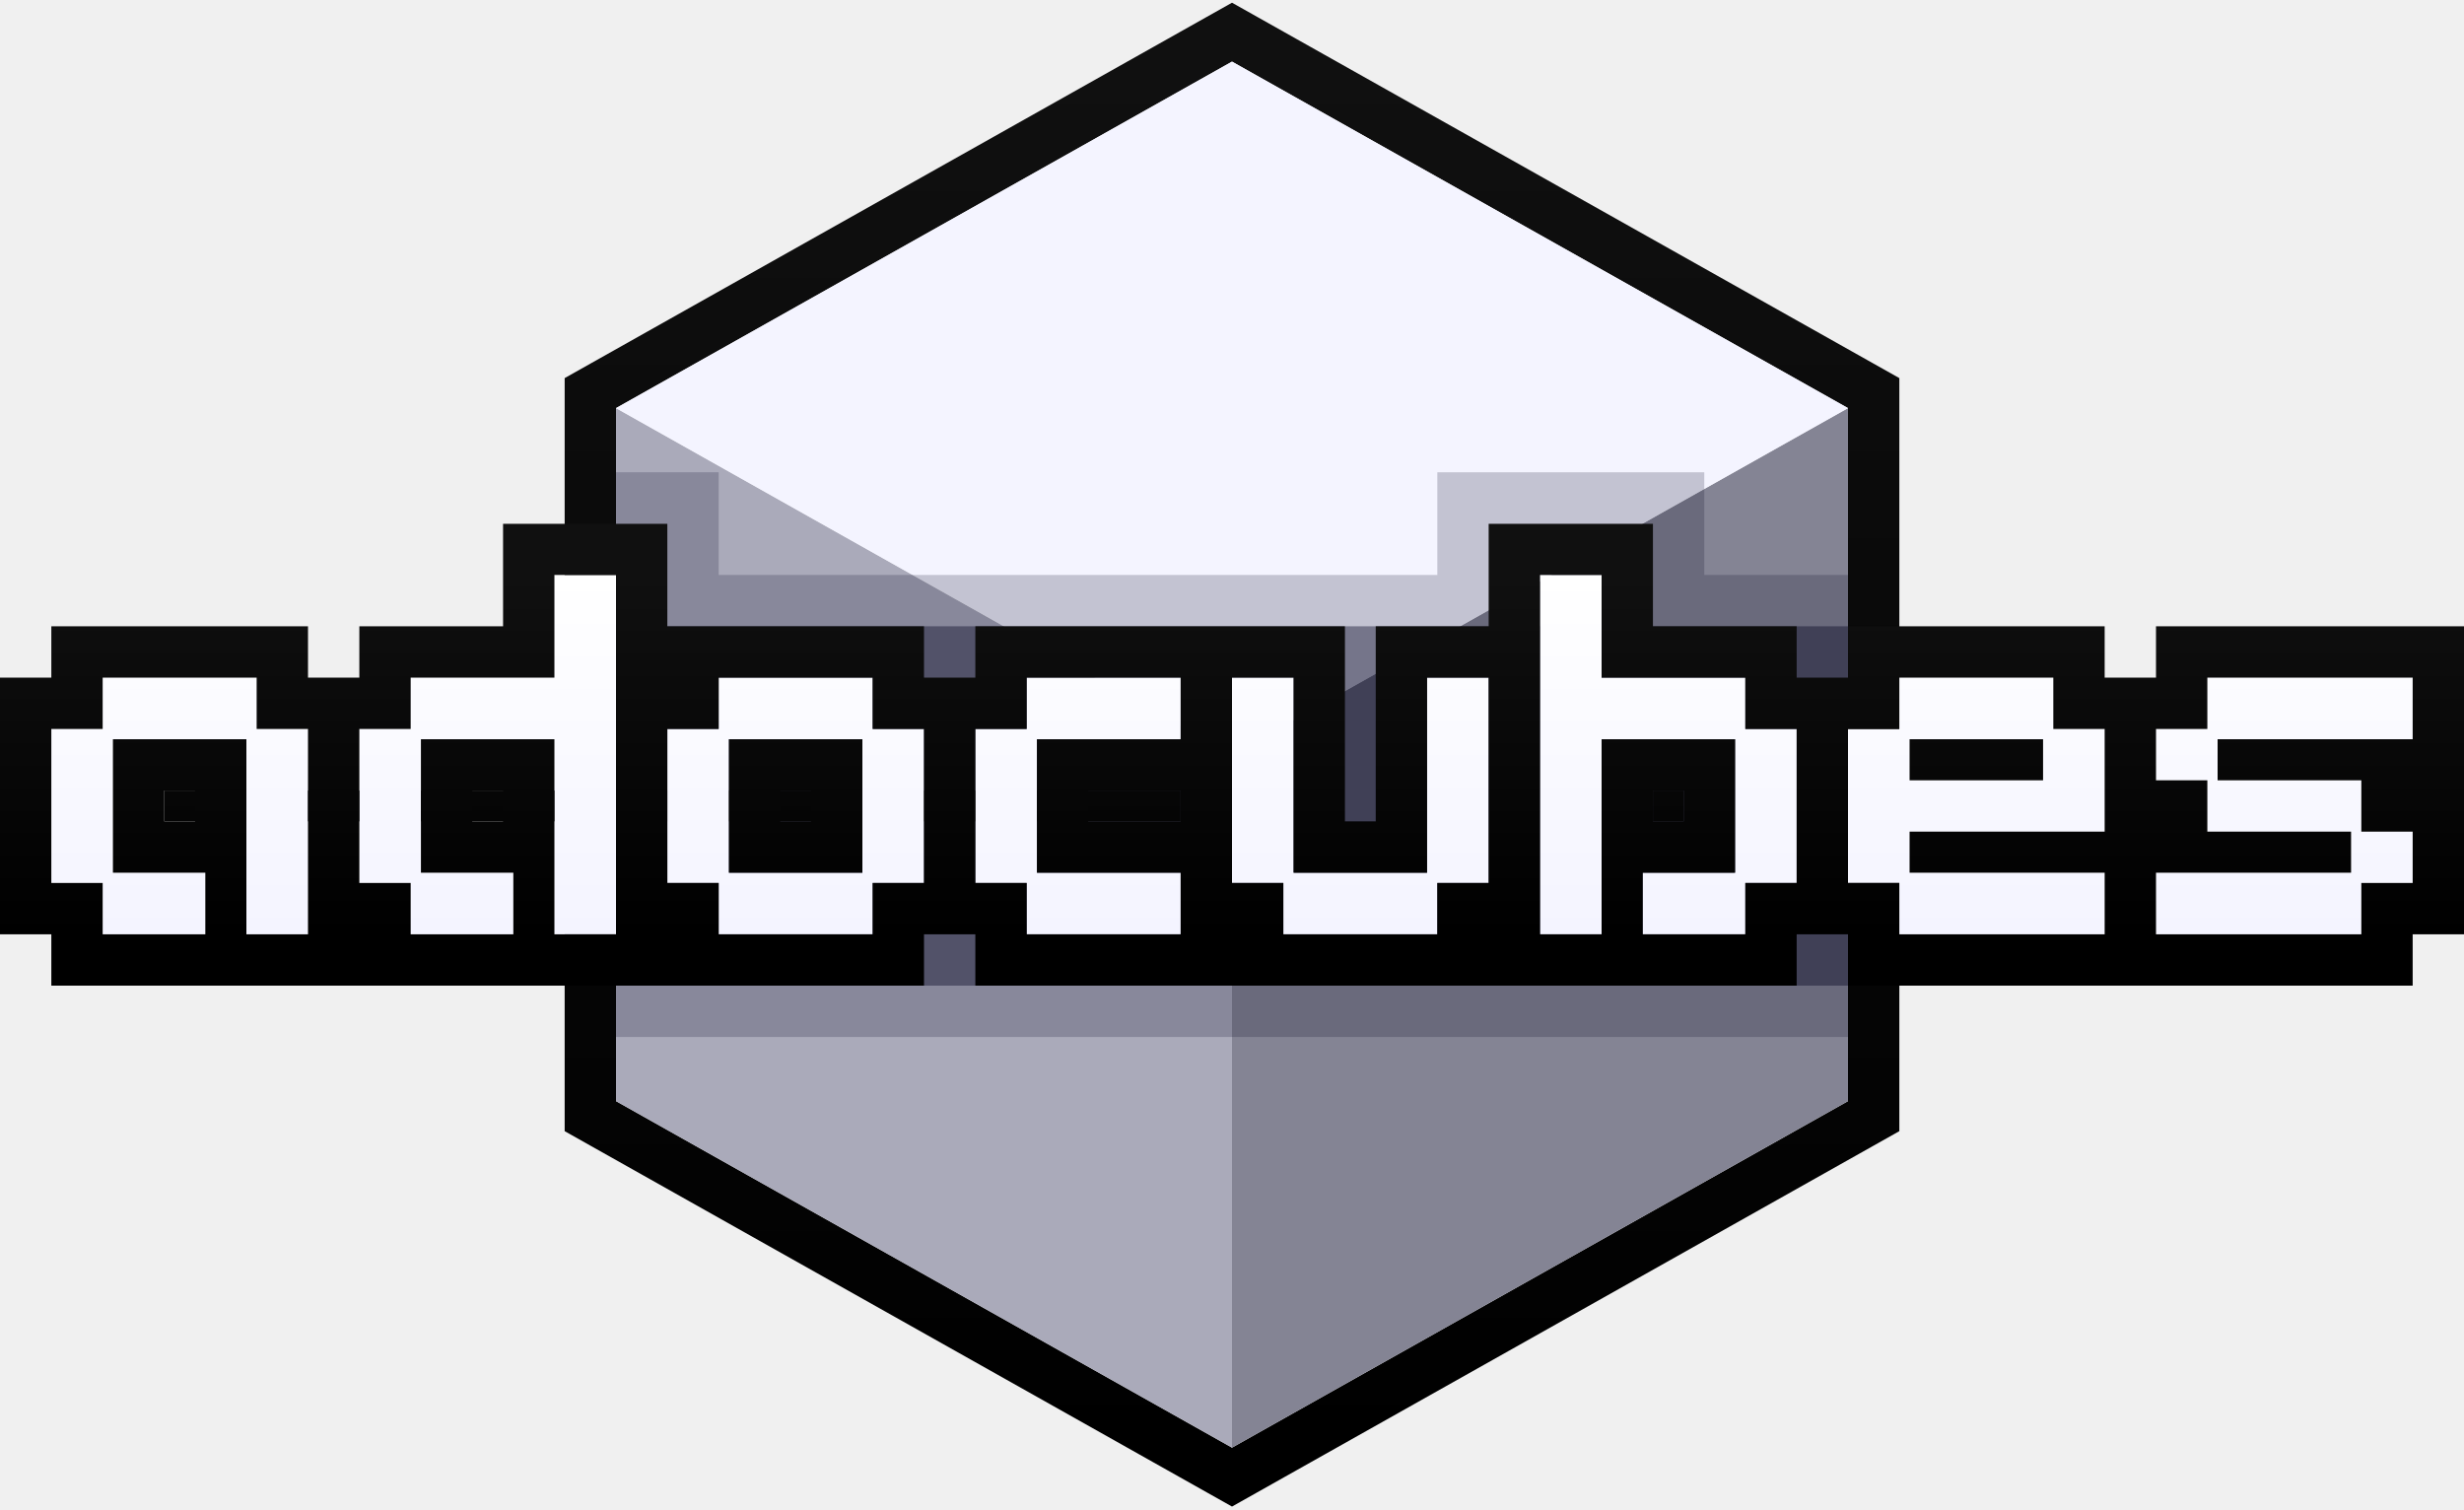
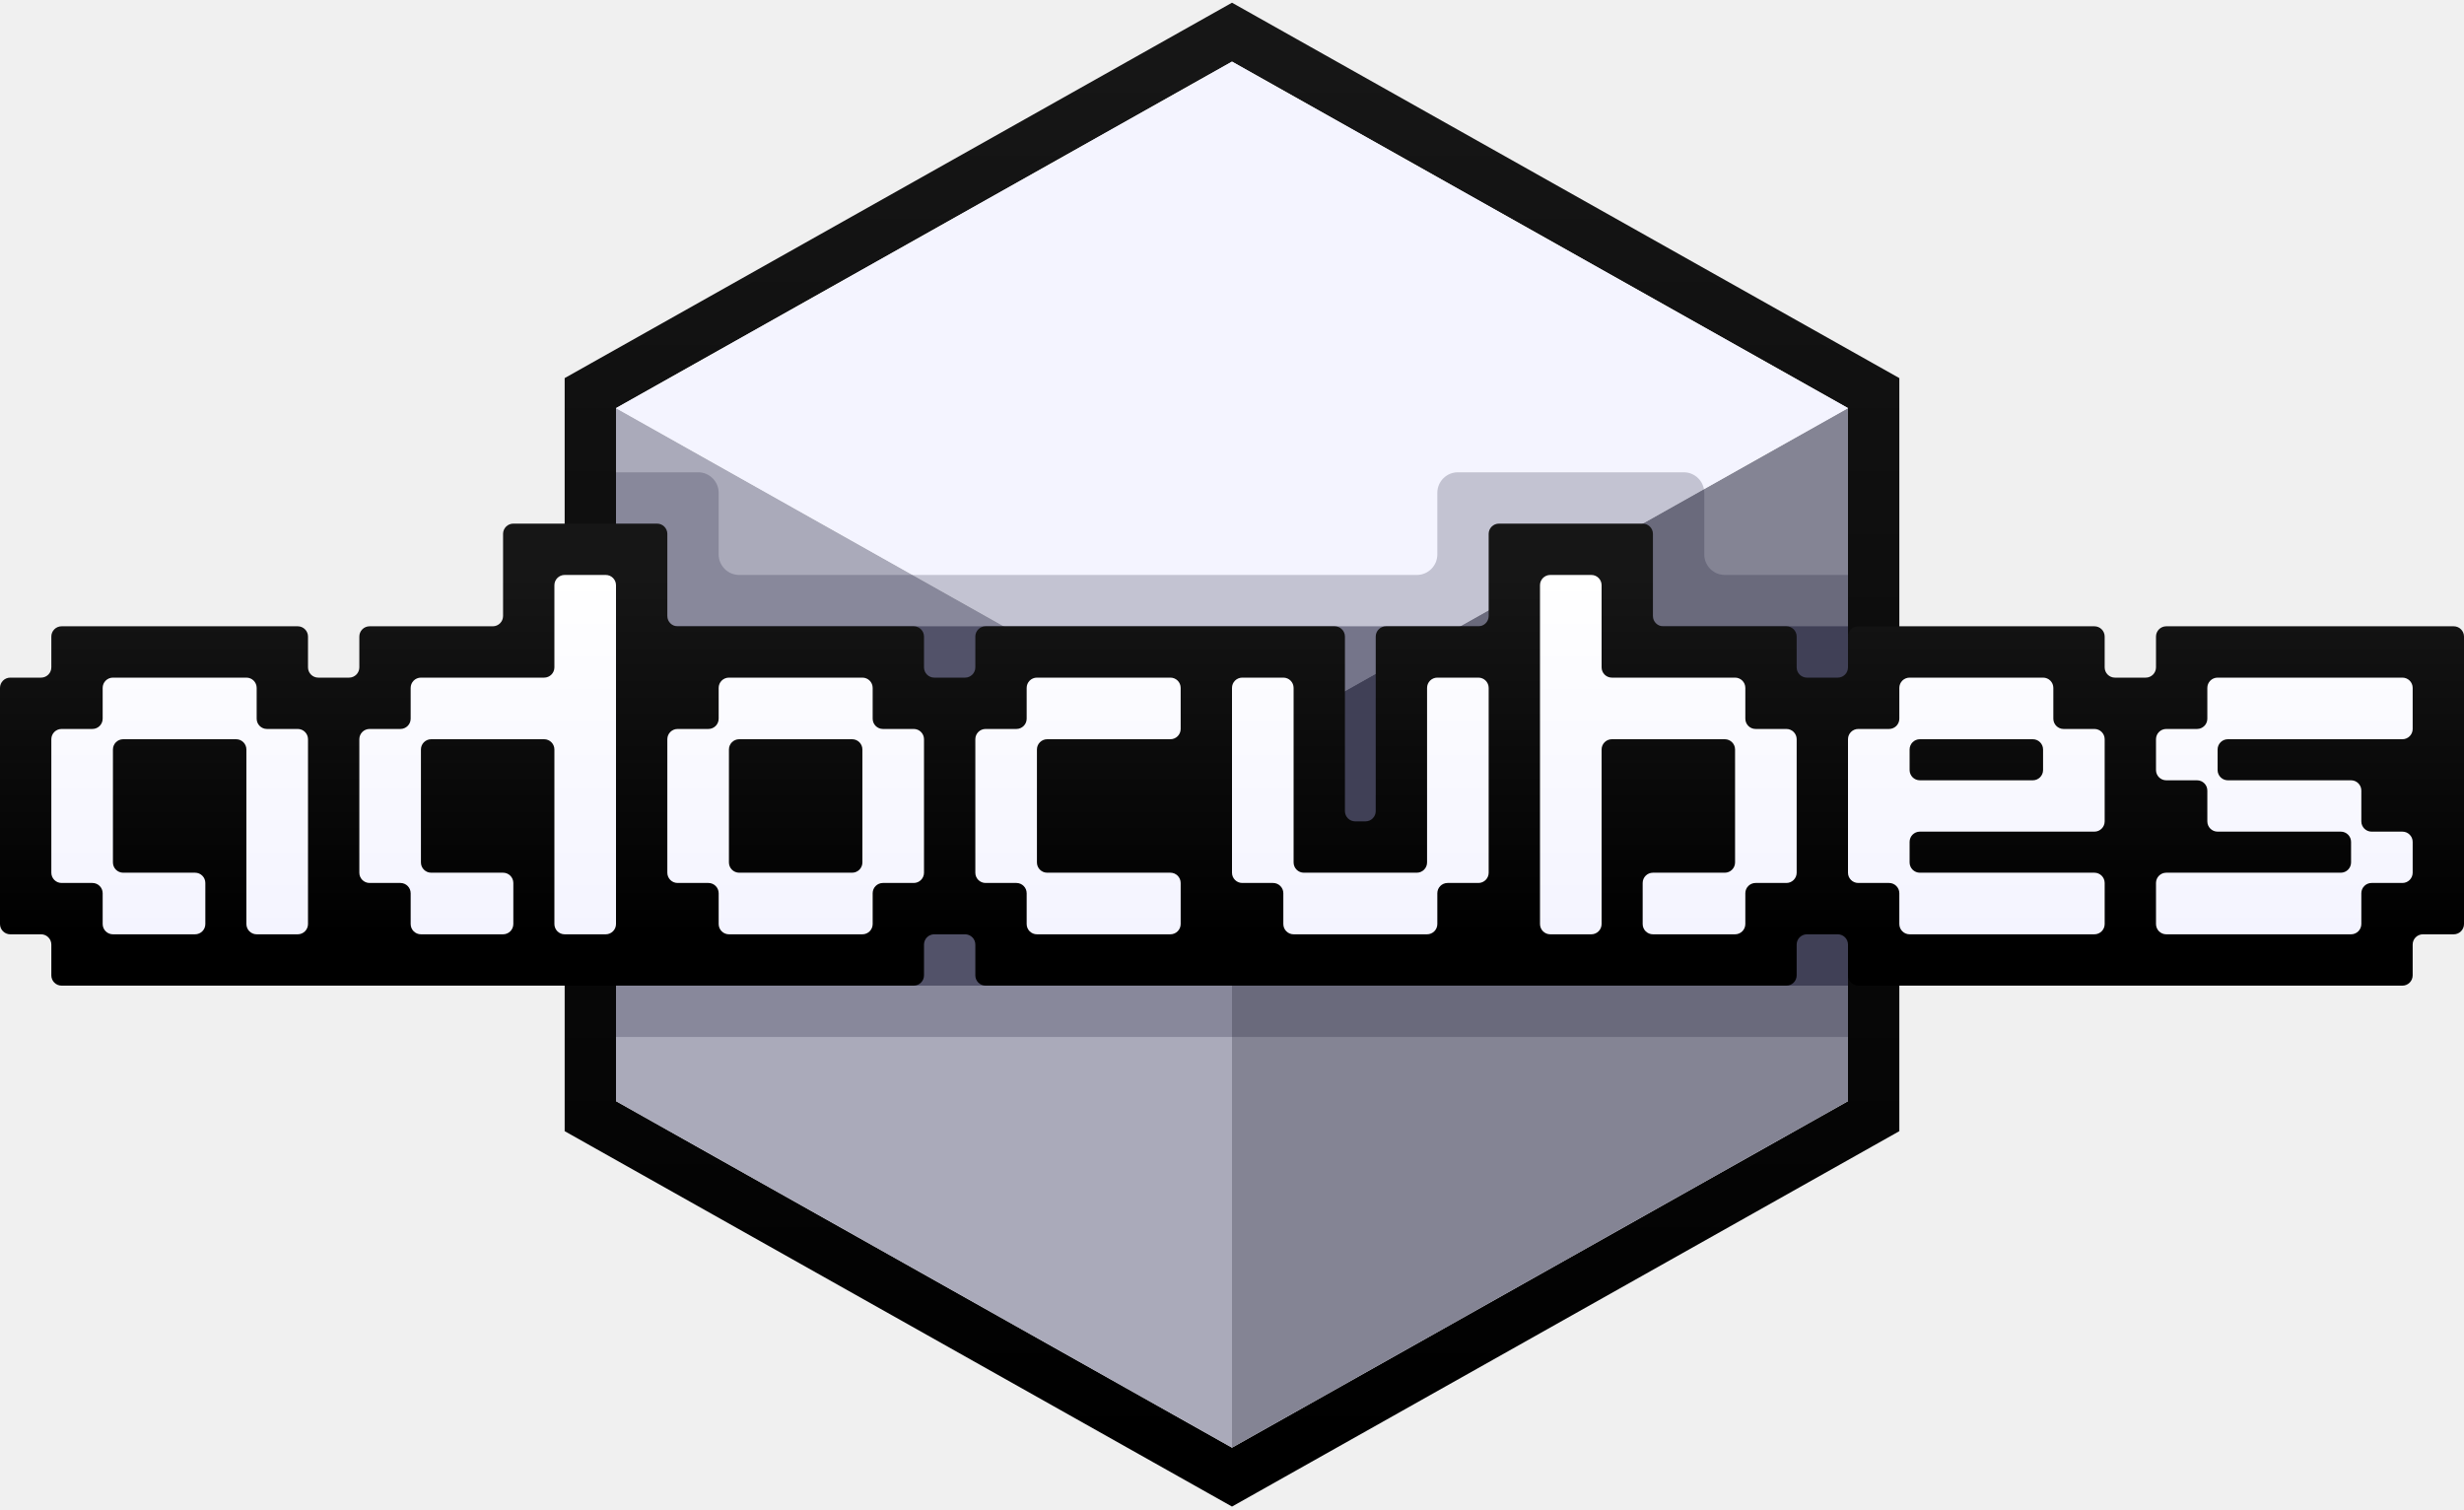
<svg xmlns="http://www.w3.org/2000/svg" width="480" height="294" viewBox="0 0 480 294" fill="none">
-   <g clip-path="url(#clip0_1_214)">
-     <path d="M117.549 75.142L115 76.576V79.5V214.5V217.424L117.549 218.858L237.549 286.358L240 287.737L242.451 286.358L362.451 218.858L365 217.424V214.5V79.5V76.576L362.451 75.142L242.451 7.642L240 6.263L237.549 7.642L117.549 75.142Z" stroke="url(#paint0_linear_1_214)" stroke-width="10" />
+   <g clip-path="url(#clip0_201_52)">
+     <path d="M242.451 7.642L240 6.263L237.549 7.642L117.549 75.142L115 76.576V79.5V214.5V217.424L117.549 218.858L237.549 286.358L240 287.737L242.451 286.358L362.451 218.858L365 217.424V214.5V79.5V76.576L362.451 75.142L242.451 7.642Z" stroke="url(#paint0_linear_201_52)" stroke-width="10" />
    <path d="M120 214.5V79.5L240 147V282L120 214.5Z" fill="#AAAABA" />
    <path d="M240 147V282L360 214.5V79.5L240 147Z" fill="#848494" />
    <path d="M120 79.5L240 12L360 79.5L240 147L120 79.5Z" fill="#F4F4FF" />
-     <path d="M140 112H280V92H332V112H360V202H120V92H140V112Z" fill="#020021" fill-opacity="0.2" />
+     <path d="M144 112H276C278.209 112 280 110.209 280 108V96C280 93.791 281.791 92 284 92H328C330.209 92 332 93.791 332 96V108C332 110.209 333.791 112 336 112H360V202H120V92H136C138.209 92 140 93.791 140 96V108C140 110.209 141.791 112 144 112Z" fill="#020021" fill-opacity="0.2" />
    <rect x="120" y="122" width="240" height="70" fill="#020020" fill-opacity="0.4" />
-     <path d="M230 154H32V160H230V154Z" fill="url(#paint1_linear_1_214)" />
-     <path d="M328 154H322V160H328V154Z" fill="url(#paint2_linear_1_214)" />
-     <mask id="path-8-outside-1_1_214" maskUnits="userSpaceOnUse" x="0" y="102" width="480" height="90" fill="black">
-       <rect fill="white" y="102" width="480" height="90" />
-       <path fill-rule="evenodd" clip-rule="evenodd" d="M120 112H108V132H80V142H70V172H80V182H100V170H82V144H108V182H120V112ZM50 132H20V142H10V172H20V182H40V170H22V144H48V182H60V142H50V132ZM140 132H170V142H180V172H170V182H140V172H130V142H140V132ZM168 170V144H142V170H168ZM200 132H230V144H202V170H230V182H200V172H190V142H200V132ZM400 132H370V142H360V172H370V182H410V170H372V162H398H400H410V142H400V132ZM398 144V152H372V144H398ZM240 132H252V170H278V132H290V172H280V182H250V172H240V132ZM340 132H312V112H300V182H312V144H338V170H320V182H340V172H350V142H340V132ZM458 170H420V182H460V172H470V162H460V152H432V144H470V132H430V142H420V152H430V162H458V170Z" />
-     </mask>
-     <path fill-rule="evenodd" clip-rule="evenodd" d="M120 112H108V132H80V142H70V172H80V182H100V170H82V144H108V182H120V112ZM50 132H20V142H10V172H20V182H40V170H22V144H48V182H60V142H50V132ZM140 132H170V142H180V172H170V182H140V172H130V142H140V132ZM168 170V144H142V170H168ZM200 132H230V144H202V170H230V182H200V172H190V142H200V132ZM400 132H370V142H360V172H370V182H410V170H372V162H398H400H410V142H400V132ZM398 144V152H372V144H398ZM240 132H252V170H278V132H290V172H280V182H250V172H240V132ZM340 132H312V112H300V182H312V144H338V170H320V182H340V172H350V142H340V132ZM458 170H420V182H460V172H470V162H460V152H432V144H470V132H430V142H420V152H430V162H458V170Z" fill="url(#paint3_linear_1_214)" />
-     <path fill-rule="evenodd" clip-rule="evenodd" d="M120 112H108V132H80V142H70V172H80V182H100V170H82V144H108V182H120V112ZM50 132H20V142H10V172H20V182H40V170H22V144H48V182H60V142H50V132ZM140 132H170V142H180V172H170V182H140V172H130V142H140V132ZM168 170V144H142V170H168ZM200 132H230V144H202V170H230V182H200V172H190V142H200V132ZM400 132H370V142H360V172H370V182H410V170H372V162H398H400H410V142H400V132ZM398 144V152H372V144H398ZM240 132H252V170H278V132H290V172H280V182H250V172H240V132ZM340 132H312V112H300V182H312V144H338V170H320V182H340V172H350V142H340V132ZM458 170H420V182H460V172H470V162H460V152H432V144H470V132H430V142H420V152H430V162H458V170Z" stroke="url(#paint4_linear_1_214)" stroke-width="20" mask="url(#path-8-outside-1_1_214)" />
+     <path d="M180 124V130C180 131.105 180.895 132 182 132H188C189.105 132 190 131.105 190 130V124C190 122.895 190.895 122 192 122H260C261.105 122 262 122.895 262 124V158C262 159.105 262.895 160 264 160H266C267.105 160 268 159.105 268 158V124C268 122.895 268.895 122 270 122H288C289.105 122 290 121.105 290 120V104C290 102.895 290.895 102 292 102H320C321.105 102 322 102.895 322 104V120C322 121.105 322.895 122 324 122H348C349.105 122 350 122.895 350 124V130C350 131.105 350.895 132 352 132H358C359.105 132 360 131.105 360 130V124C360 122.895 360.895 122 362 122H408C409.105 122 410 122.895 410 124V130C410 131.105 410.895 132 412 132H418C419.105 132 420 131.105 420 130V124C420 122.895 420.895 122 422 122H478C479.105 122 480 122.895 480 124V180C480 181.105 479.105 182 478 182H472C470.895 182 470 182.895 470 184V190C470 191.105 469.105 192 468 192H362C360.895 192 360 191.105 360 190V184C360 182.895 359.105 182 358 182H352C350.895 182 350 182.895 350 184V190C350 191.105 349.105 192 348 192H192C190.895 192 190 191.105 190 190V184C190 182.895 189.105 182 188 182H182C180.895 182 180 182.895 180 184V190C180 191.105 179.105 192 178 192H12C10.895 192 10 191.105 10 190V184C10 182.895 9.105 182 8 182H2C0.895 182 0 181.105 0 180V134C0 132.895 0.895 132 2 132H8C9.105 132 10 131.105 10 130V124C10 122.895 10.895 122 12 122H58C59.105 122 60 122.895 60 124V130C60 131.105 60.895 132 62 132H68C69.105 132 70 131.105 70 130V124C70 122.895 70.895 122 72 122H96C97.105 122 98 121.105 98 120V104C98 102.895 98.895 102 100 102H128C129.105 102 130 102.895 130 104V120C130 121.105 130.895 122 132 122H178C179.105 122 180 122.895 180 124Z" fill="url(#paint1_linear_201_52)" />
+     <path fill-rule="evenodd" clip-rule="evenodd" d="M120 114C120 112.895 119.105 112 118 112H110C108.895 112 108 112.895 108 114V130C108 131.105 107.105 132 106 132H82C80.895 132 80 132.895 80 134V140C80 141.105 79.105 142 78 142H72C70.895 142 70 142.895 70 144V170C70 171.105 70.895 172 72 172H78C79.105 172 80 172.895 80 174V180C80 181.105 80.895 182 82 182H98C99.105 182 100 181.105 100 180V172C100 170.895 99.105 170 98 170H84C82.895 170 82 169.105 82 168V146C82 144.895 82.895 144 84 144H106C107.105 144 108 144.895 108 146V180C108 181.105 108.895 182 110 182H118C119.105 182 120 181.105 120 180V114ZM50 134C50 132.895 49.105 132 48 132H22C20.895 132 20 132.895 20 134V140C20 141.105 19.105 142 18 142H12C10.895 142 10 142.895 10 144V170C10 171.105 10.895 172 12 172H18C19.105 172 20 172.895 20 174V180C20 181.105 20.895 182 22 182H38C39.105 182 40 181.105 40 180V172C40 170.895 39.105 170 38 170H24C22.895 170 22 169.105 22 168V146C22 144.895 22.895 144 24 144H46C47.105 144 48 144.895 48 146V180C48 181.105 48.895 182 50 182H58C59.105 182 60 181.105 60 180V144C60 142.895 59.105 142 58 142H52C50.895 142 50 141.105 50 140V134ZM140 134C140 132.895 140.895 132 142 132H168C169.105 132 170 132.895 170 134V140C170 141.105 170.895 142 172 142H178C179.105 142 180 142.895 180 144V170C180 171.105 179.105 172 178 172H172C170.895 172 170 172.895 170 174V180C170 181.105 169.105 182 168 182H142C140.895 182 140 181.105 140 180V174C140 172.895 139.105 172 138 172H132C130.895 172 130 171.105 130 170V144C130 142.895 130.895 142 132 142H138C139.105 142 140 141.105 140 140V134ZM166 170C167.105 170 168 169.105 168 168V146C168 144.895 167.105 144 166 144H144C142.895 144 142 144.895 142 146V168C142 169.105 142.895 170 144 170H166ZM200 134C200 132.895 200.895 132 202 132H228C229.105 132 230 132.895 230 134V142C230 143.105 229.105 144 228 144H204C202.895 144 202 144.895 202 146V168C202 169.105 202.895 170 204 170H228C229.105 170 230 170.895 230 172V180C230 181.105 229.105 182 228 182H202C200.895 182 200 181.105 200 180V174C200 172.895 199.105 172 198 172H192C190.895 172 190 171.105 190 170V144C190 142.895 190.895 142 192 142H198C199.105 142 200 141.105 200 140V134ZM400 134C400 132.895 399.105 132 398 132H372C370.895 132 370 132.895 370 134V140C370 141.105 369.105 142 368 142H362C360.895 142 360 142.895 360 144V170C360 171.105 360.895 172 362 172H368C369.105 172 370 172.895 370 174V180C370 181.105 370.895 182 372 182H408C409.105 182 410 181.105 410 180V172C410 170.895 409.105 170 408 170H374C372.895 170 372 169.105 372 168V164C372 162.895 372.895 162 374 162H398H400H408C409.105 162 410 161.105 410 160V144C410 142.895 409.105 142 408 142H402C400.895 142 400 141.105 400 140V134ZM396 144C397.105 144 398 144.895 398 146V150C398 151.105 397.105 152 396 152H374C372.895 152 372 151.105 372 150V146C372 144.895 372.895 144 374 144H396ZM240 134C240 132.895 240.895 132 242 132H250C251.105 132 252 132.895 252 134V168C252 169.105 252.895 170 254 170H276C277.105 170 278 169.105 278 168V134C278 132.895 278.895 132 280 132H288C289.105 132 290 132.895 290 134V170C290 171.105 289.105 172 288 172H282C280.895 172 280 172.895 280 174V180C280 181.105 279.105 182 278 182H252C250.895 182 250 181.105 250 180V174C250 172.895 249.105 172 248 172H242C240.895 172 240 171.105 240 170V134ZM340 134C340 132.895 339.105 132 338 132H314C312.895 132 312 131.105 312 130V114C312 112.895 311.105 112 310 112H302C300.895 112 300 112.895 300 114V180C300 181.105 300.895 182 302 182H310C311.105 182 312 181.105 312 180V146C312 144.895 312.895 144 314 144H336C337.105 144 338 144.895 338 146V168C338 169.105 337.105 170 336 170H322C320.895 170 320 170.895 320 172V180C320 181.105 320.895 182 322 182H338C339.105 182 340 181.105 340 180V174C340 172.895 340.895 172 342 172H348C349.105 172 350 171.105 350 170V144C350 142.895 349.105 142 348 142H342C340.895 142 340 141.105 340 140V134ZM458 168C458 169.105 457.105 170 456 170H422C420.895 170 420 170.895 420 172V180C420 181.105 420.895 182 422 182H458C459.105 182 460 181.105 460 180V174C460 172.895 460.895 172 462 172H468C469.105 172 470 171.105 470 170V164C470 162.895 469.105 162 468 162H462C460.895 162 460 161.105 460 160V154C460 152.895 459.105 152 458 152H434C432.895 152 432 151.105 432 150V146C432 144.895 432.895 144 434 144H468C469.105 144 470 143.105 470 142V134C470 132.895 469.105 132 468 132H432C430.895 132 430 132.895 430 134V140C430 141.105 429.105 142 428 142H422C420.895 142 420 142.895 420 144V150C420 151.105 420.895 152 422 152H428C429.105 152 430 152.895 430 154V160C430 161.105 430.895 162 432 162H456C457.105 162 458 162.895 458 164V168Z" fill="url(#paint2_linear_201_52)" />
  </g>
  <defs>
-     <linearGradient id="paint0_linear_1_214" x1="240" y1="12" x2="240" y2="282" gradientUnits="userSpaceOnUse">
-       <stop stop-color="#101010" />
+     <linearGradient id="paint0_linear_201_52" x1="240" y1="12" x2="240" y2="282" gradientUnits="userSpaceOnUse">
+       <stop stop-color="#161616" />
      <stop offset="1" />
    </linearGradient>
-     <linearGradient id="paint1_linear_1_214" x1="180" y1="154" x2="180" y2="160" gradientUnits="userSpaceOnUse">
-       <stop stop-color="#060606" />
-       <stop offset="1" stop-color="#050505" />
+     <linearGradient id="paint1_linear_201_52" x1="240" y1="112" x2="240" y2="182" gradientUnits="userSpaceOnUse">
+       <stop stop-color="#161616" />
+       <stop offset="1" />
    </linearGradient>
-     <linearGradient id="paint2_linear_1_214" x1="180" y1="154" x2="180" y2="160" gradientUnits="userSpaceOnUse">
-       <stop stop-color="#060606" />
-       <stop offset="1" stop-color="#050505" />
-     </linearGradient>
-     <linearGradient id="paint3_linear_1_214" x1="240" y1="112" x2="240" y2="182" gradientUnits="userSpaceOnUse">
+     <linearGradient id="paint2_linear_201_52" x1="240" y1="112" x2="240" y2="182" gradientUnits="userSpaceOnUse">
      <stop stop-color="white" />
+       <stop offset="0" stop-color="white" />
      <stop offset="1" stop-color="#F4F4FF" />
    </linearGradient>
-     <linearGradient id="paint4_linear_1_214" x1="240" y1="112" x2="240" y2="182" gradientUnits="userSpaceOnUse">
-       <stop stop-color="#101010" />
-       <stop offset="1" />
-     </linearGradient>
-     <clipPath id="clip0_1_214">
+     <clipPath id="clip0_201_52">
      <rect width="480" height="294" fill="white" />
    </clipPath>
  </defs>
</svg>
